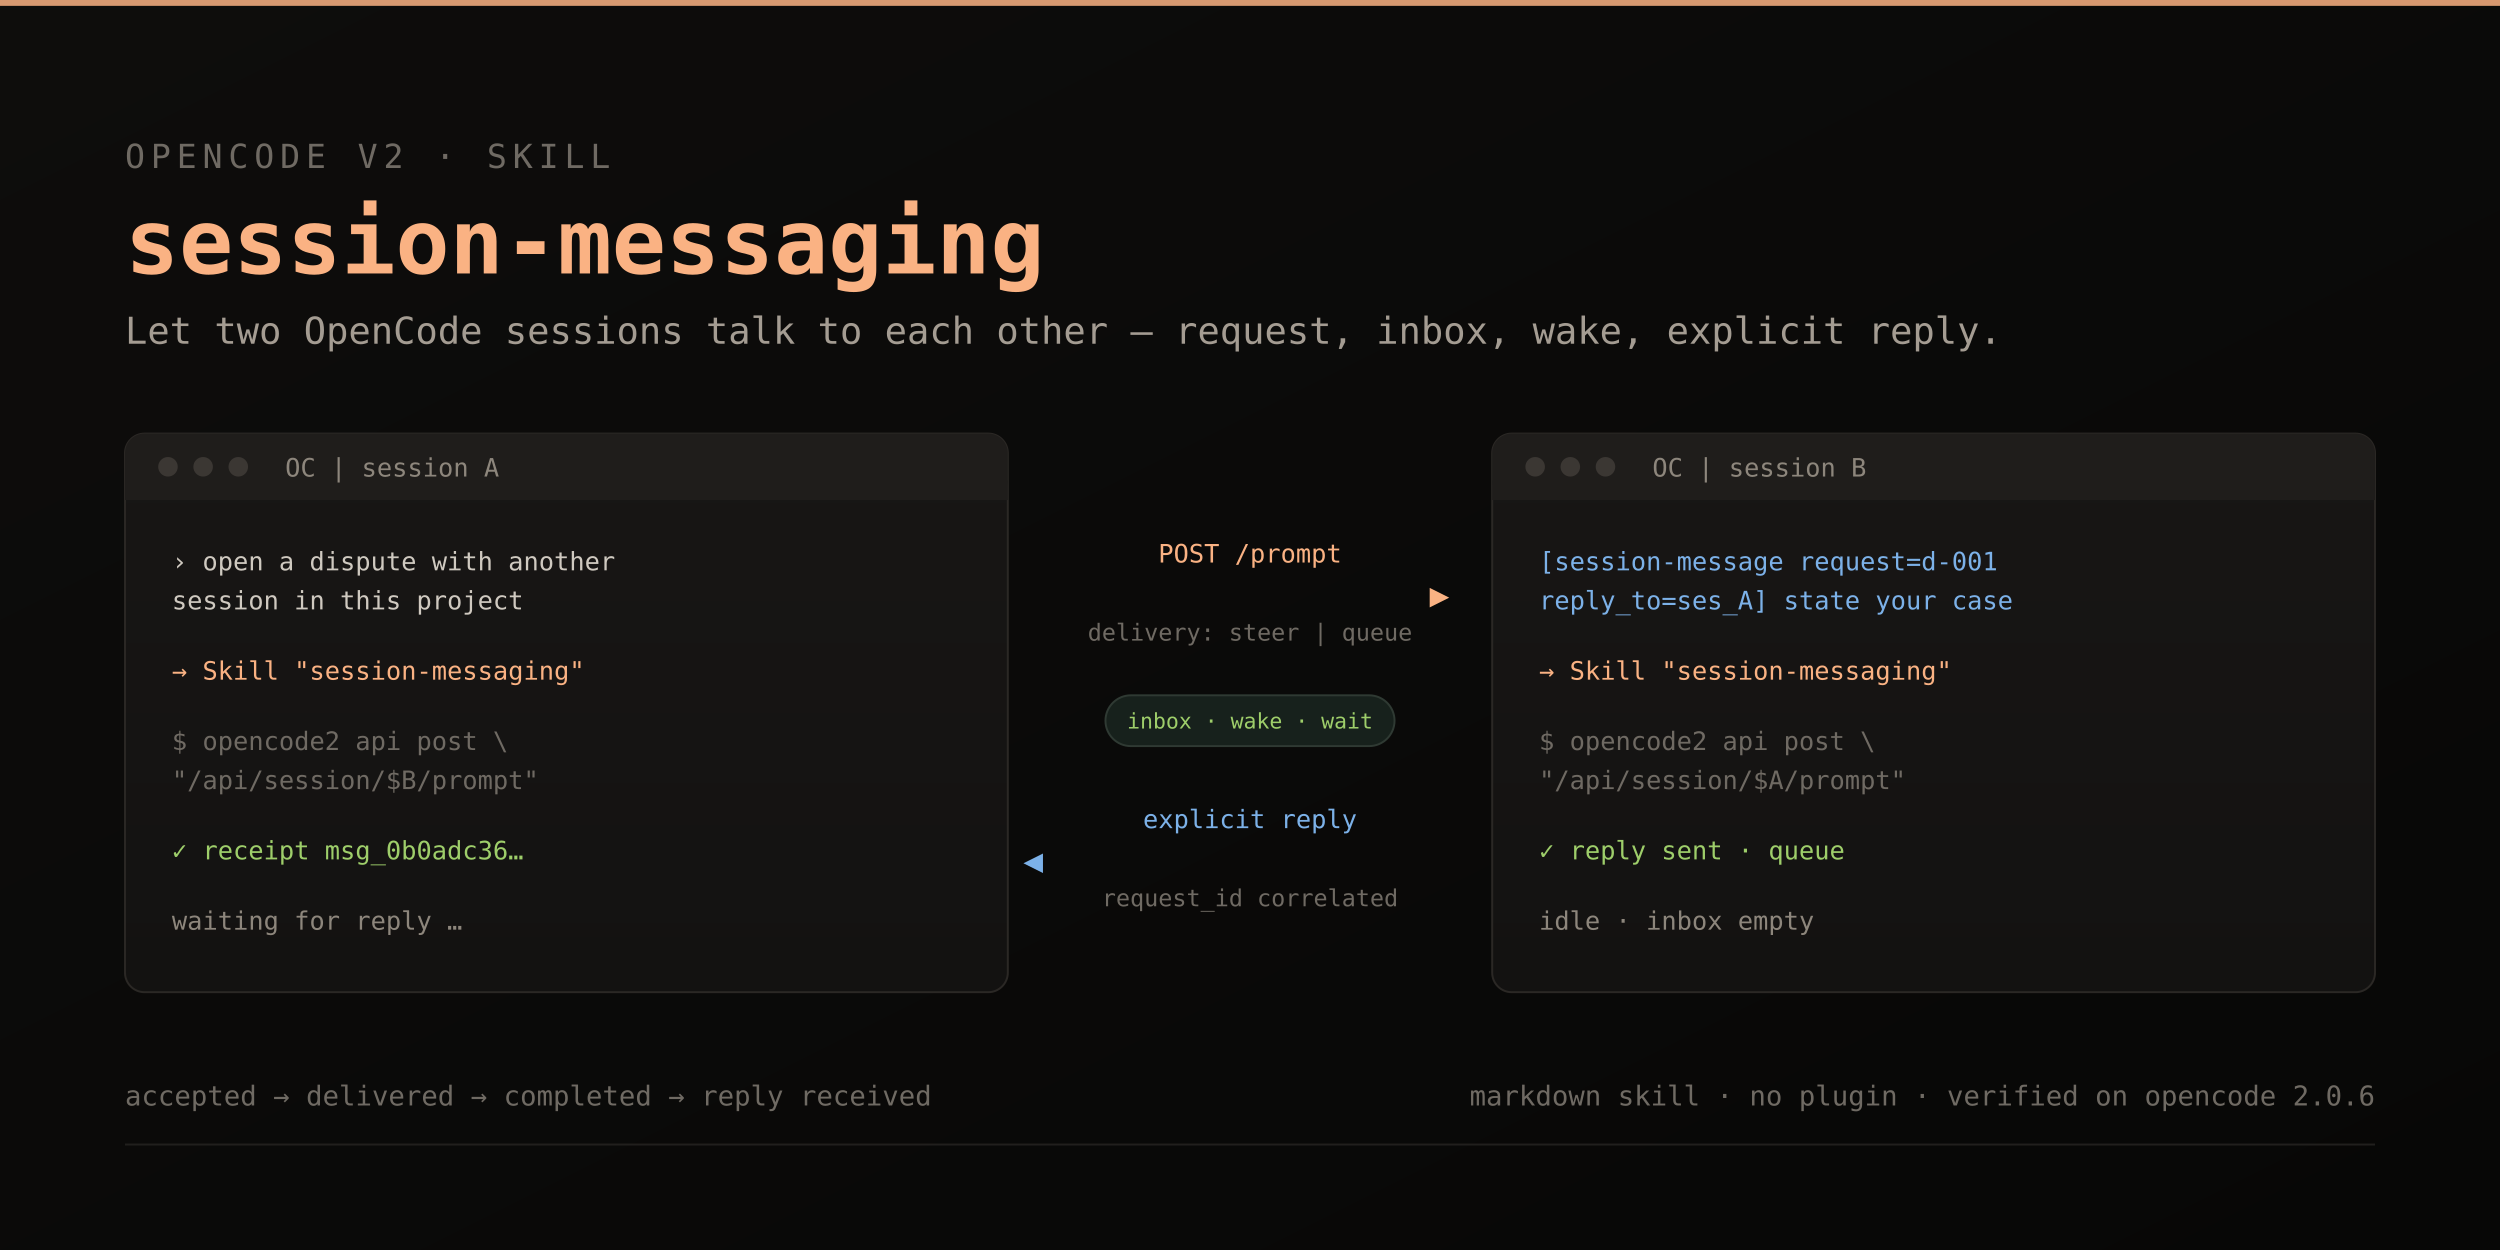
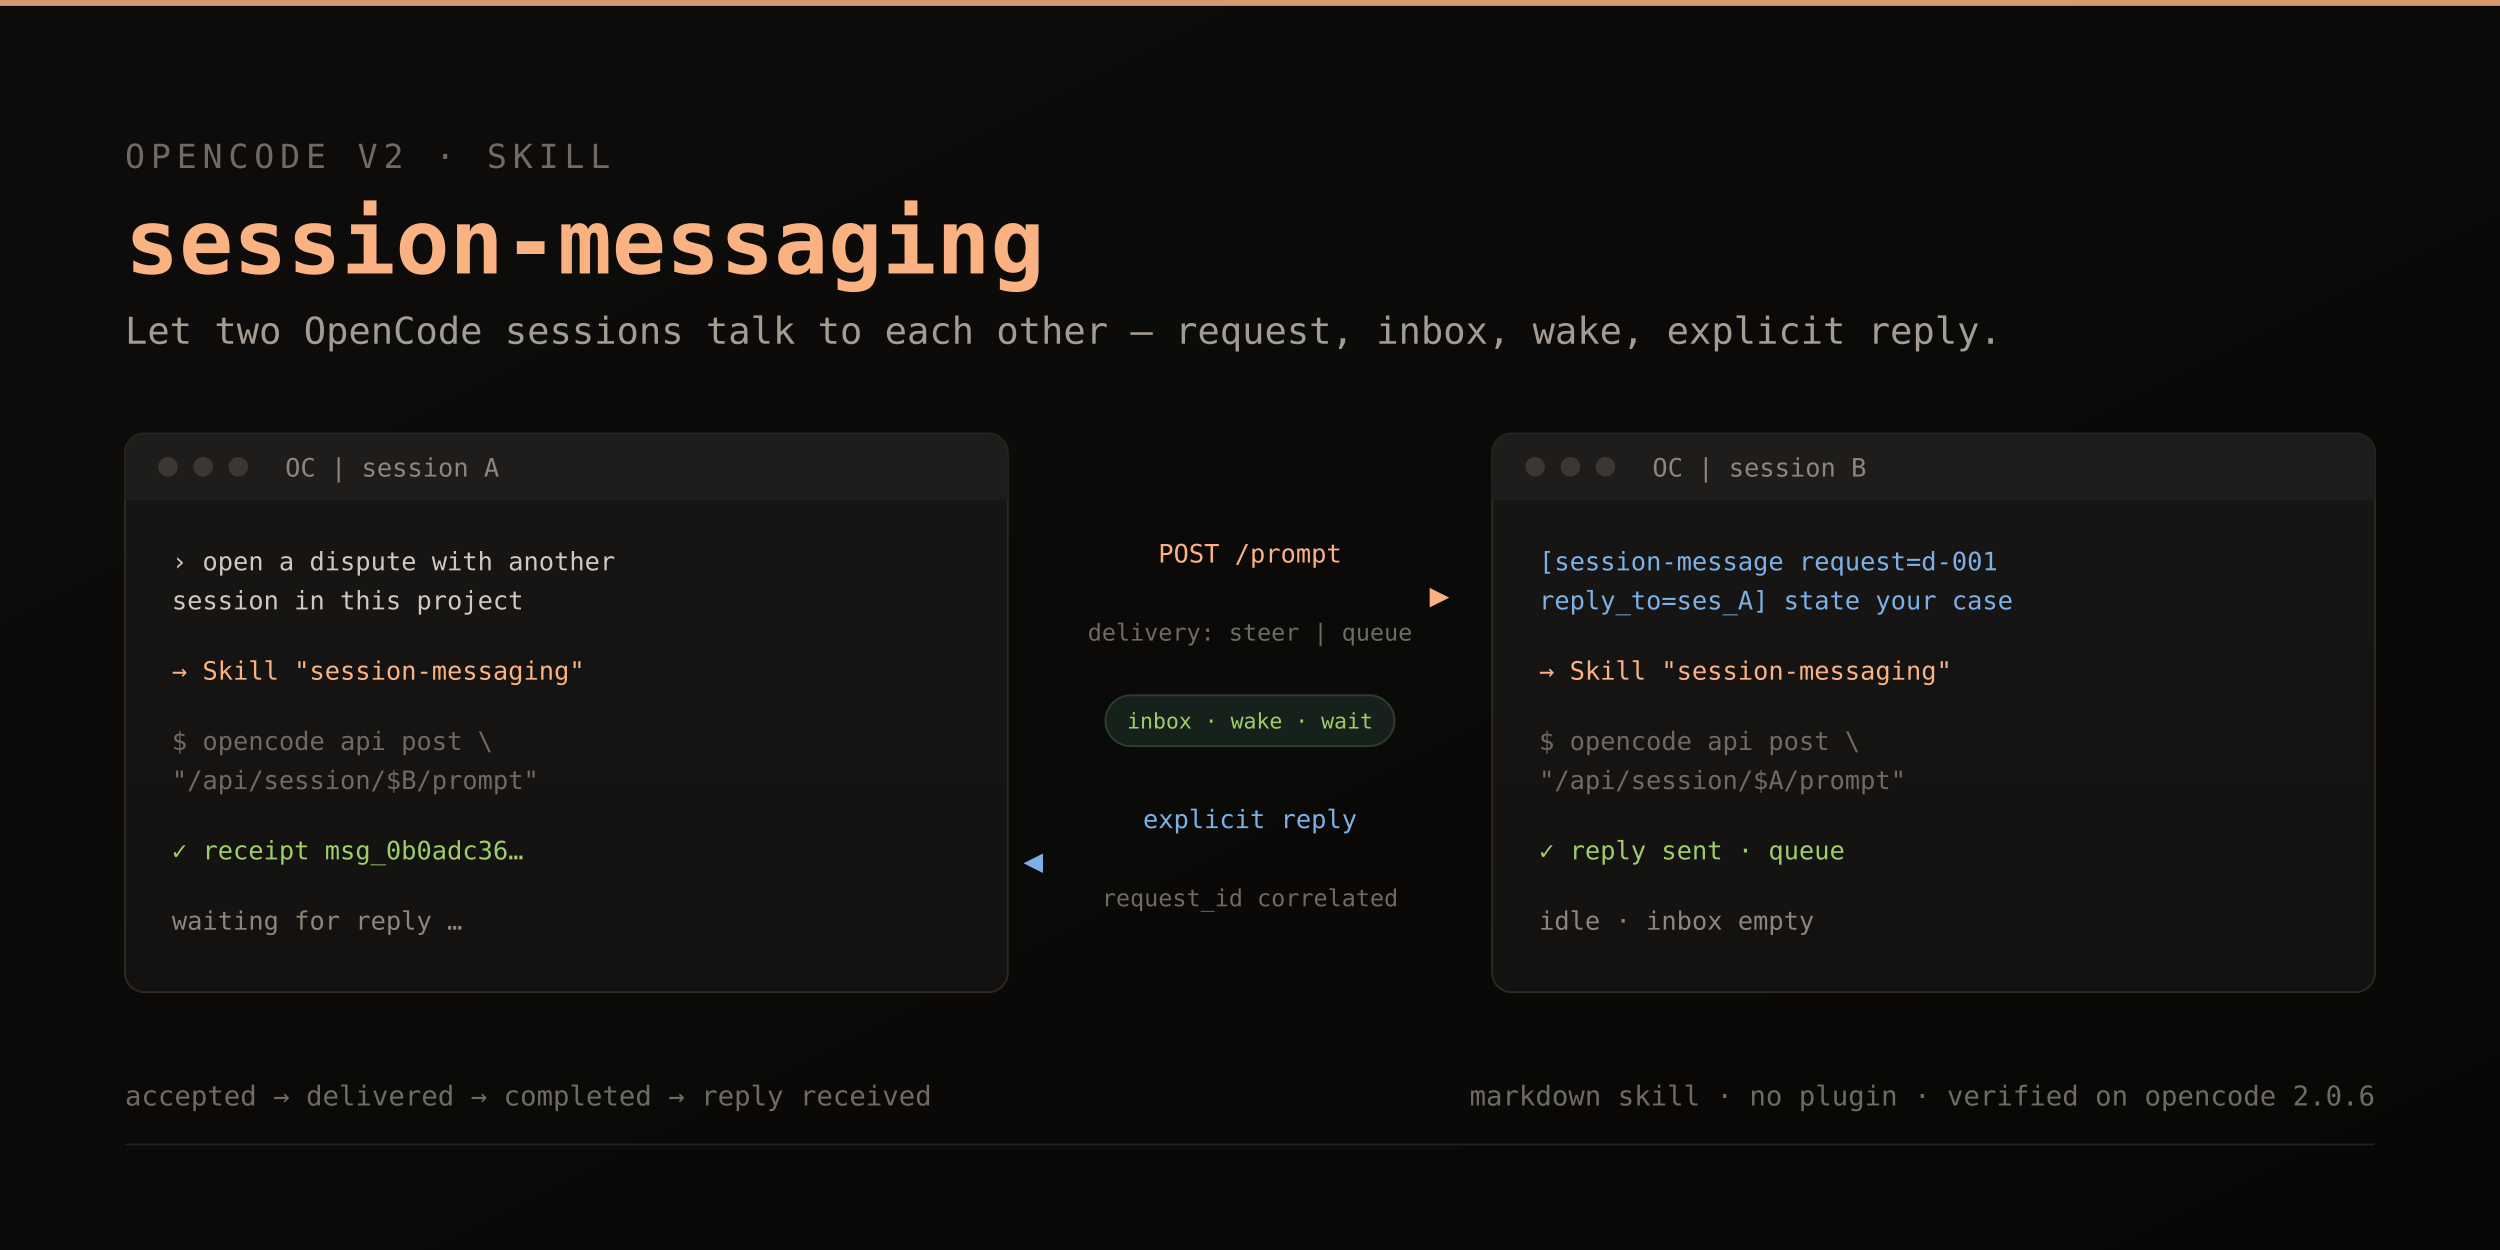
<svg xmlns="http://www.w3.org/2000/svg" width="1280" height="640" viewBox="0 0 1280 640" role="img" aria-label="session-messaging: cross-session messaging for OpenCode V2 agents">
  <defs>
    <linearGradient id="bg" x1="0" y1="0" x2="1" y2="1">
      <stop offset="0" stop-color="#0e0d0c" />
      <stop offset="1" stop-color="#070706" />
    </linearGradient>
    <linearGradient id="panel" x1="0" y1="0" x2="0" y2="1">
      <stop offset="0" stop-color="#181615" />
      <stop offset="1" stop-color="#131211" />
    </linearGradient>
    <linearGradient id="reqline" x1="0" y1="0" x2="1" y2="0">
      <stop offset="0" stop-color="#fab283" stop-opacity="0.15" />
      <stop offset="1" stop-color="#fab283" stop-opacity="1" />
    </linearGradient>
    <linearGradient id="repline" x1="1" y1="0" x2="0" y2="0">
      <stop offset="0" stop-color="#7cb1e8" stop-opacity="0.15" />
      <stop offset="1" stop-color="#7cb1e8" stop-opacity="1" />
    </linearGradient>
  </defs>
  <rect width="1280" height="640" fill="url(#bg)" />
  <rect x="0" y="0" width="1280" height="3" fill="#fab283" opacity="0.85" />
  <g font-family="Menlo, monospace">
    <text x="64" y="86" font-size="17" fill="#6f6a63" letter-spacing="3">OPENCODE V2 · SKILL</text>
    <text x="64" y="140" font-size="46" font-weight="600" fill="#fab283">session-messaging</text>
    <text x="64" y="176" font-size="19" fill="#a49c92">Let two OpenCode sessions talk to each other — request, inbox, wake, explicit reply.</text>
  </g>
  <g>
    <rect x="64" y="222" width="452" height="286" rx="10" fill="url(#panel)" stroke="#2b2825" />
    <rect x="64" y="222" width="452" height="34" rx="10" fill="#1f1d1b" />
    <rect x="64" y="246" width="452" height="10" fill="#1f1d1b" />
    <circle cx="86" cy="239" r="5" fill="#3b3733" />
    <circle cx="104" cy="239" r="5" fill="#3b3733" />
    <circle cx="122" cy="239" r="5" fill="#3b3733" />
    <g font-family="Menlo, monospace" font-size="13">
      <text x="146" y="244" fill="#8d867c">OC | session A</text>
      <text x="88" y="292" fill="#cfc9c0">› open a dispute with another</text>
      <text x="88" y="312" fill="#cfc9c0">  session in this project</text>
      <text x="88" y="348" fill="#fab283">→ Skill "session-messaging"</text>
-       <text x="88" y="384" fill="#6f6a63">$ opencode2 api post \</text>
+       <text x="88" y="384" fill="#6f6a63">$ opencode api post \</text>
      <text x="88" y="404" fill="#6f6a63">   "/api/session/$B/prompt"</text>
      <text x="88" y="440" fill="#9ece6a">✓ receipt msg_0b0adc36…</text>
      <text x="88" y="476" fill="#8d867c">waiting for reply …</text>
    </g>
  </g>
  <g>
    <rect x="764" y="222" width="452" height="286" rx="10" fill="url(#panel)" stroke="#2b2825" />
    <rect x="764" y="222" width="452" height="34" rx="10" fill="#1f1d1b" />
    <rect x="764" y="246" width="452" height="10" fill="#1f1d1b" />
    <circle cx="786" cy="239" r="5" fill="#3b3733" />
    <circle cx="804" cy="239" r="5" fill="#3b3733" />
    <circle cx="822" cy="239" r="5" fill="#3b3733" />
    <g font-family="Menlo, monospace" font-size="13">
      <text x="846" y="244" fill="#8d867c">OC | session B</text>
      <text x="788" y="292" fill="#7cb1e8">[session-message request=d-001</text>
      <text x="788" y="312" fill="#7cb1e8">  reply_to=ses_A] state your case</text>
      <text x="788" y="348" fill="#fab283">→ Skill "session-messaging"</text>
-       <text x="788" y="384" fill="#6f6a63">$ opencode2 api post \</text>
+       <text x="788" y="384" fill="#6f6a63">$ opencode api post \</text>
      <text x="788" y="404" fill="#6f6a63">   "/api/session/$A/prompt"</text>
      <text x="788" y="440" fill="#9ece6a">✓ reply sent · queue</text>
      <text x="788" y="476" fill="#8d867c">idle · inbox empty</text>
    </g>
  </g>
  <g font-family="Menlo, monospace">
    <text x="640" y="288" font-size="13" fill="#fab283" text-anchor="middle">POST /prompt</text>
    <line x1="524" y1="306" x2="742" y2="306" stroke="url(#reqline)" stroke-width="2" />
    <path d="M742 306 L732 301 L732 311 Z" fill="#fab283" />
    <text x="640" y="328" font-size="12" fill="#6f6a63" text-anchor="middle">delivery: steer | queue</text>
  </g>
  <g font-family="Menlo, monospace">
    <text x="640" y="424" font-size="13" fill="#7cb1e8" text-anchor="middle">explicit reply</text>
    <line x1="742" y1="442" x2="524" y2="442" stroke="url(#repline)" stroke-width="2" />
    <path d="M524 442 L534 437 L534 447 Z" fill="#7cb1e8" />
    <text x="640" y="464" font-size="12" fill="#6f6a63" text-anchor="middle">request_id correlated</text>
  </g>
  <g font-family="Menlo, monospace" font-size="11" text-anchor="middle">
    <rect x="566" y="356" width="148" height="26" rx="13" fill="#17211c" stroke="#2f3a33" />
    <text x="640" y="373" fill="#9ece6a">inbox · wake · wait</text>
  </g>
  <g font-family="Menlo, monospace" font-size="14">
    <text x="64" y="566" fill="#6f6a63">accepted → delivered → completed → reply received</text>
    <text x="1216" y="566" fill="#6f6a63" text-anchor="end">markdown skill · no plugin · verified on opencode 2.0.6</text>
    <line x1="64" y1="586" x2="1216" y2="586" stroke="#211f1d" />
  </g>
</svg>
